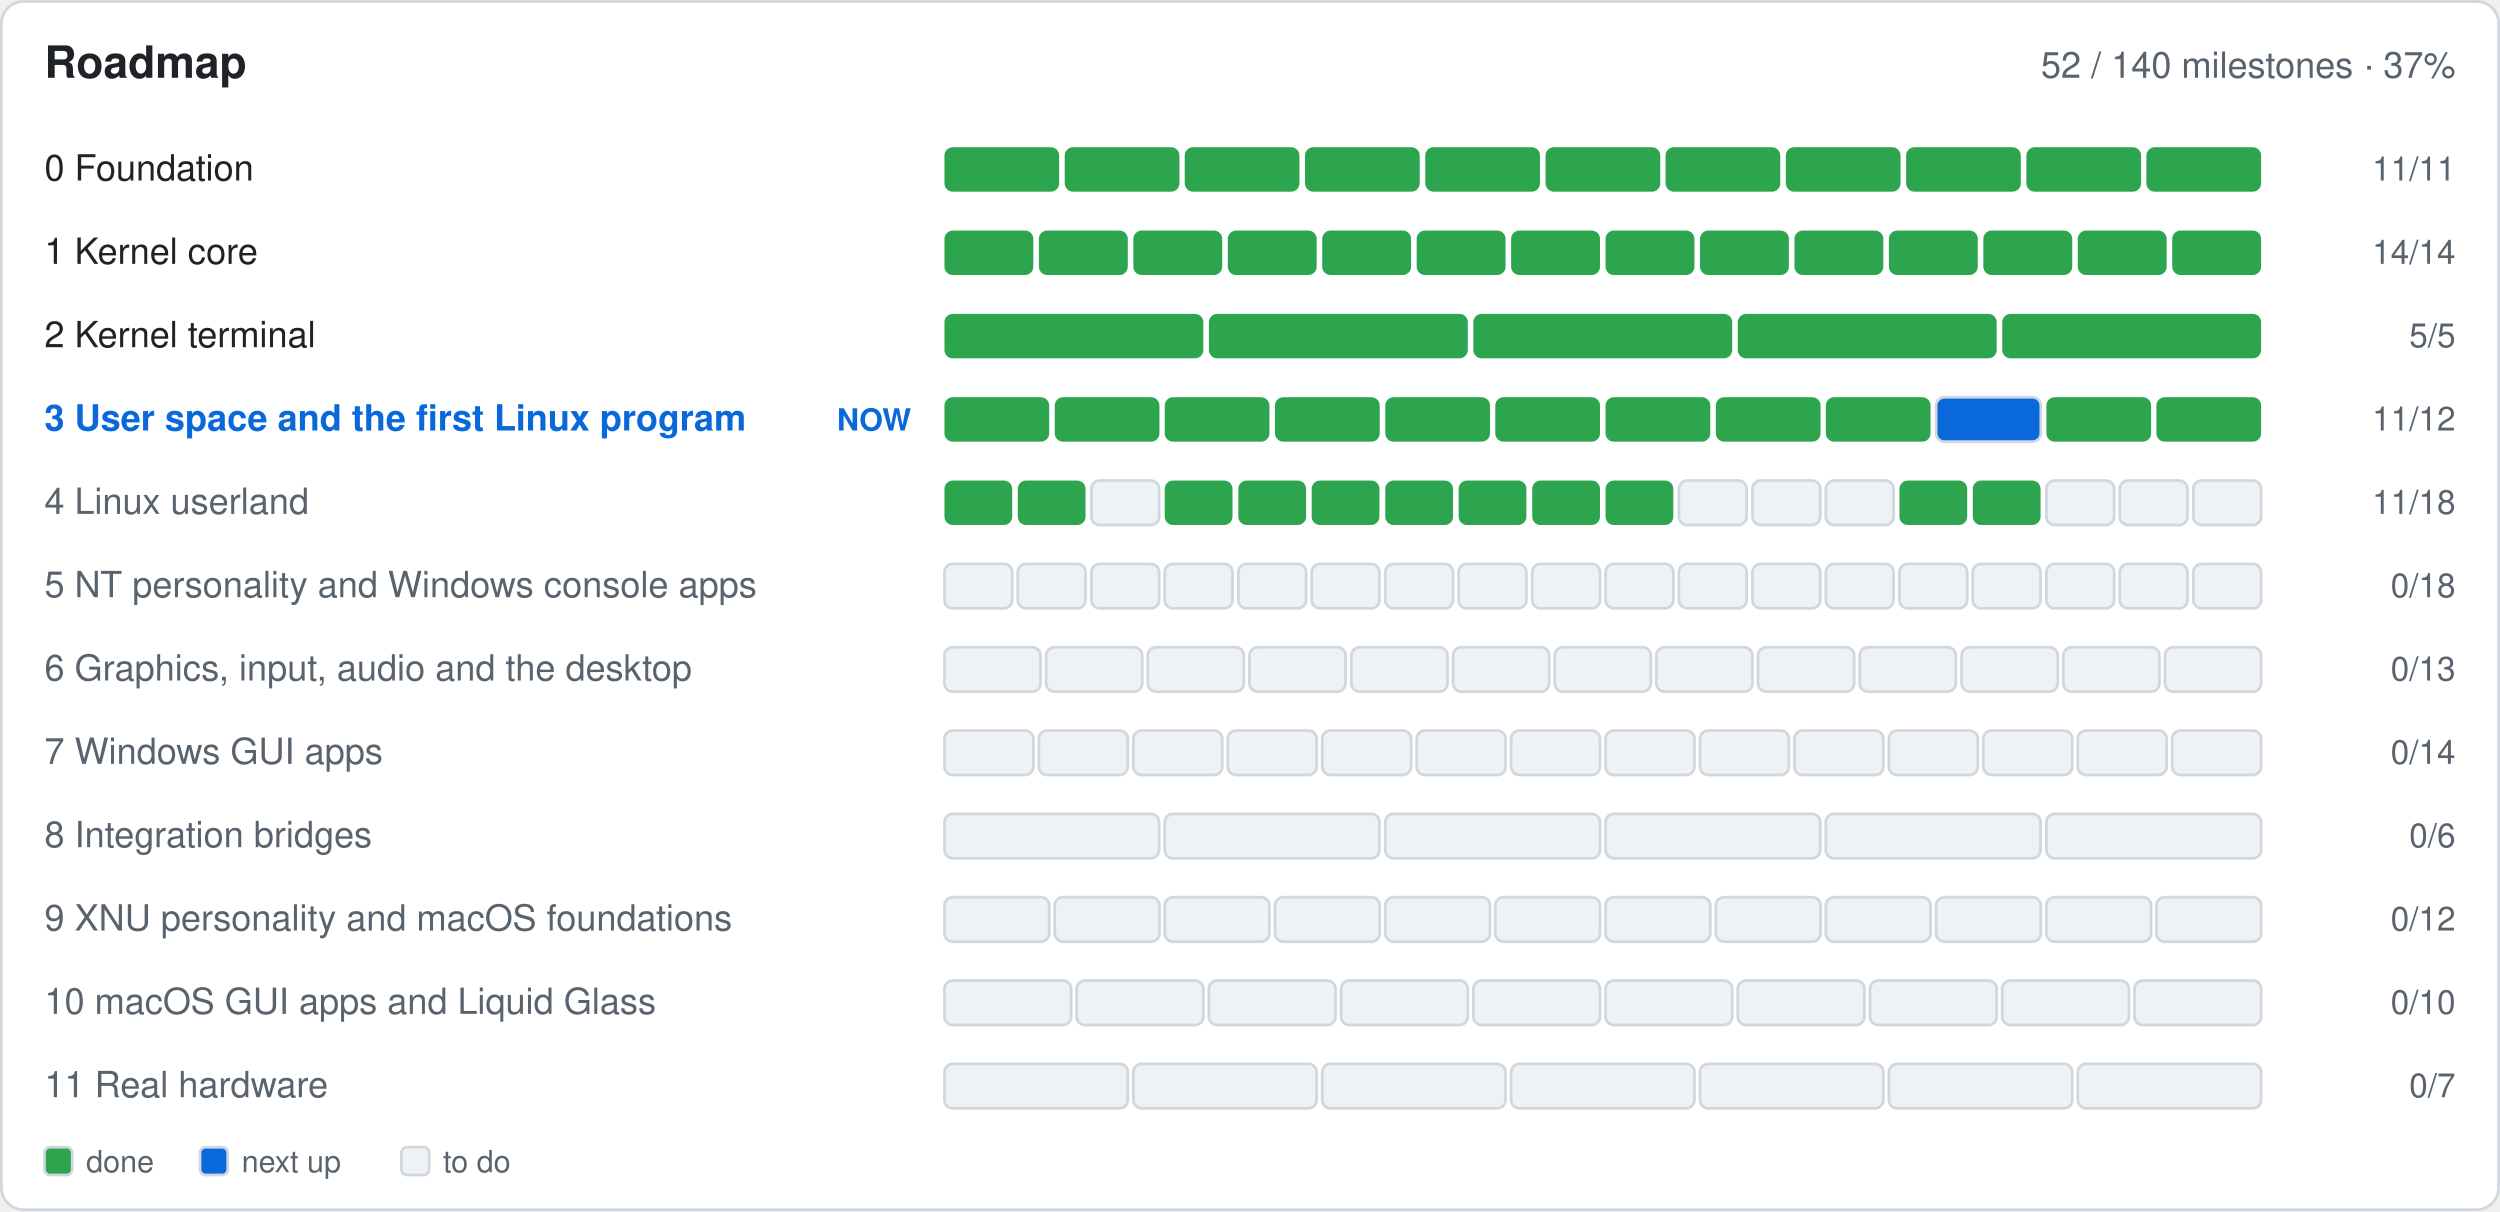
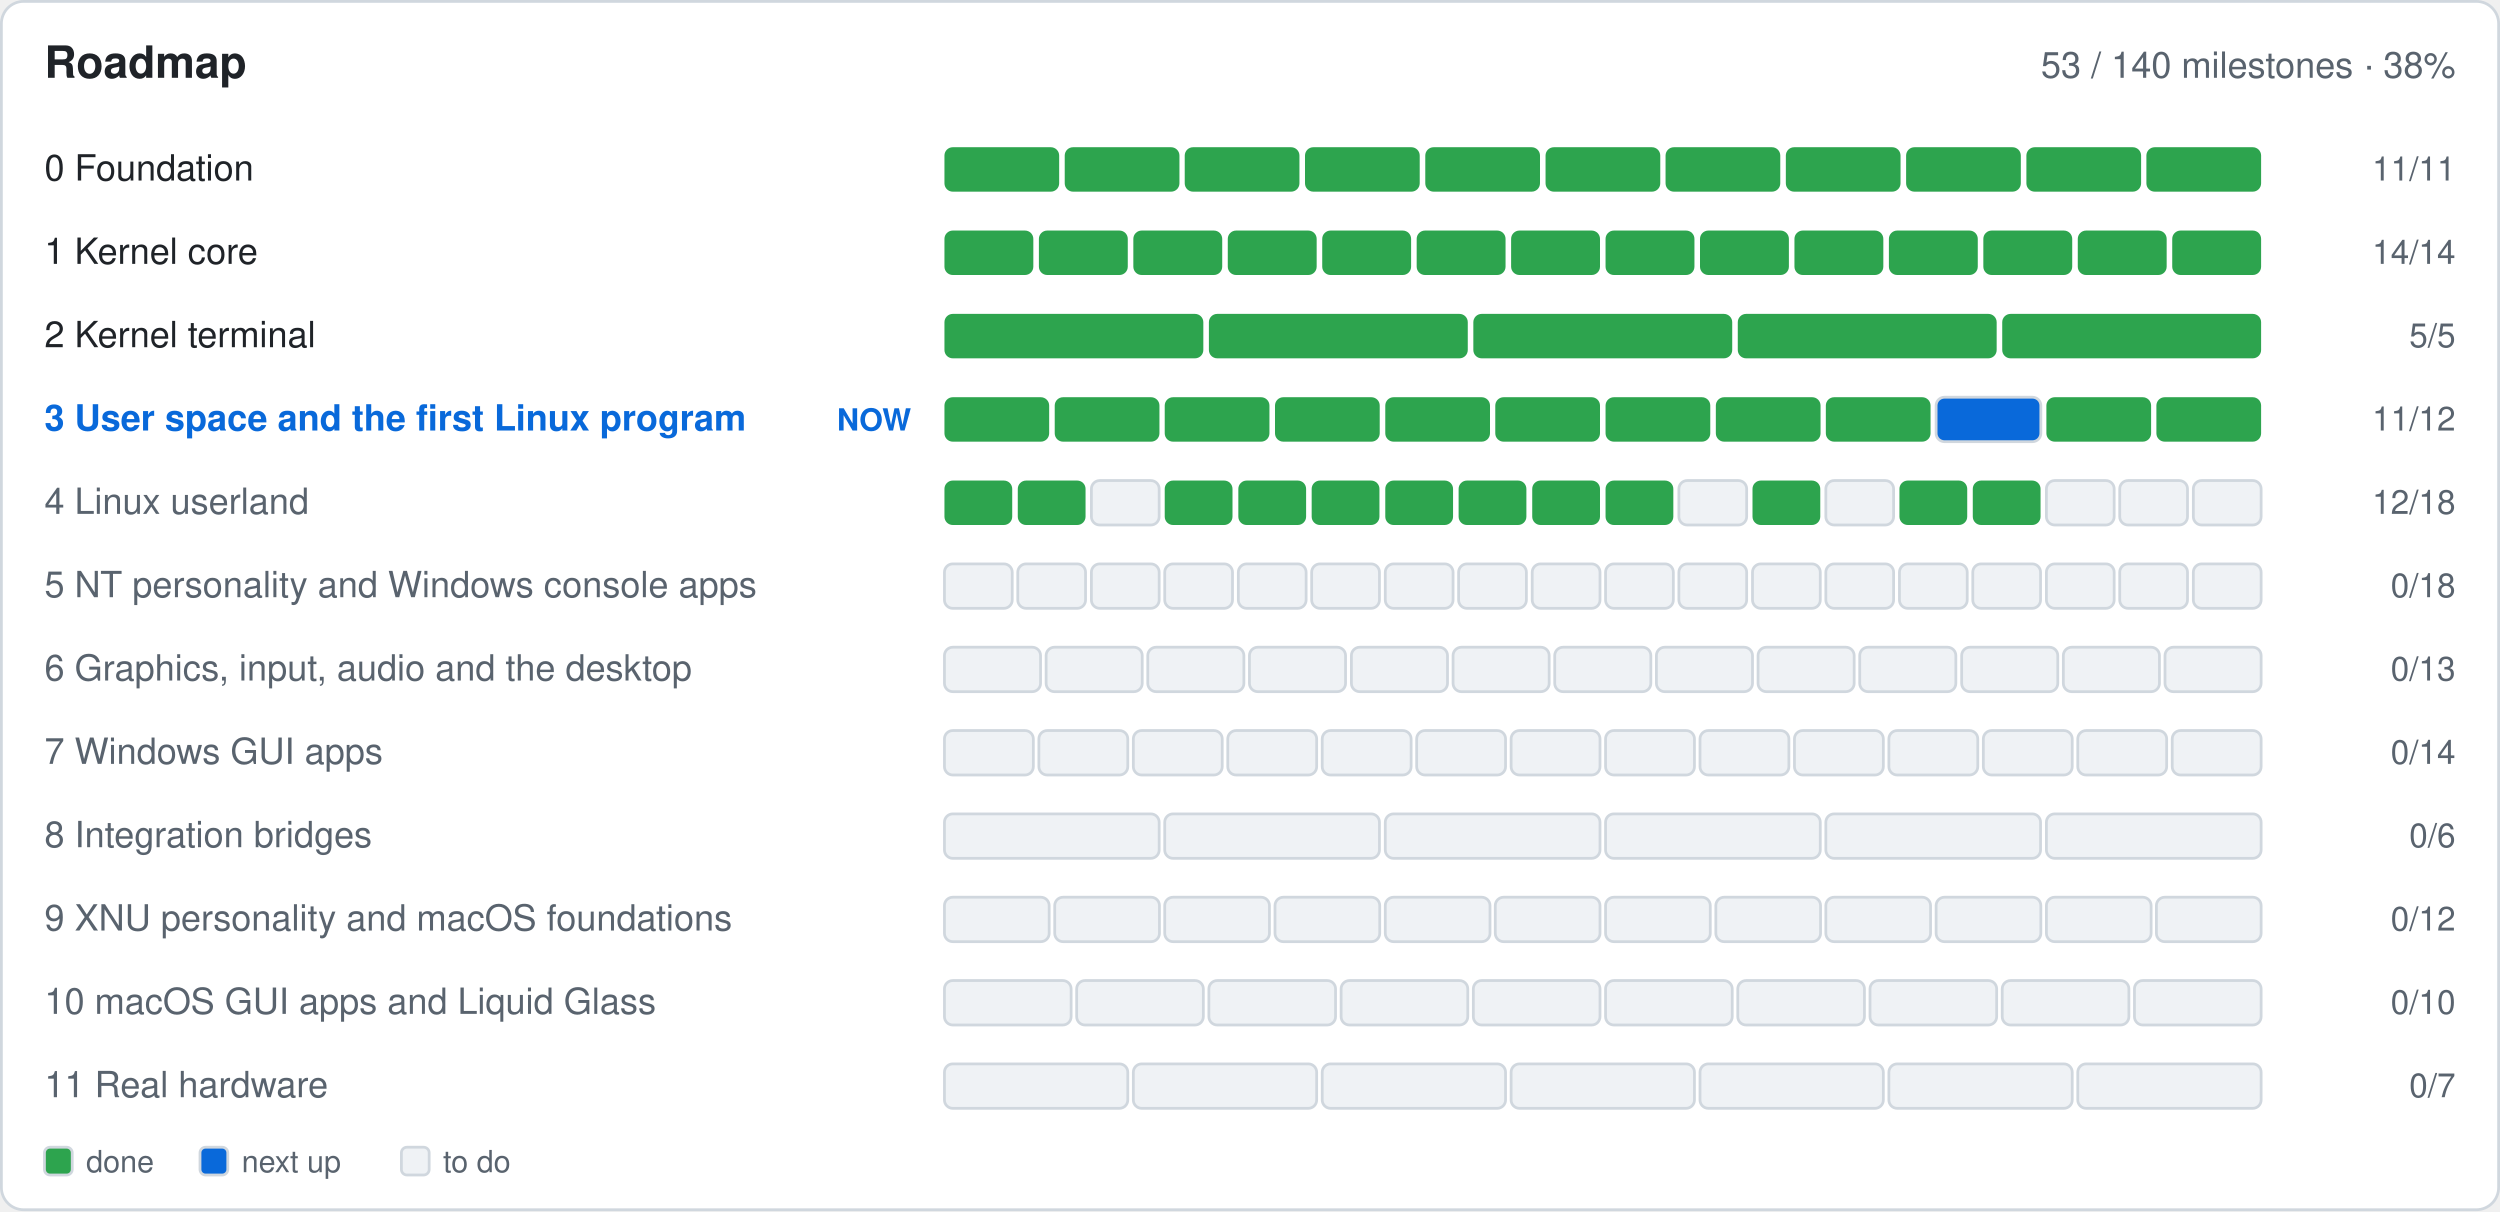
- <svg xmlns="http://www.w3.org/2000/svg" width="900" height="436" viewBox="0 0 900 436" role="img" aria-label="Roadmap: 52 of 140 milestones done">
+ <svg xmlns="http://www.w3.org/2000/svg" width="900" height="436" viewBox="0 0 900 436" role="img" aria-label="Roadmap: 53 of 140 milestones done">
  <rect x="0.5" y="0.5" width="899.0" height="435.0" fill="#ffffff" rx="8" stroke="#d0d7de" />
  <text x="16.0" y="28.0" font-family="-apple-system,BlinkMacSystemFont,'Segoe UI',Helvetica,Arial,sans-serif" font-size="16" font-weight="600" fill="#1f2328" text-anchor="start">Roadmap</text>
-   <text x="884.0" y="28.0" font-family="-apple-system,BlinkMacSystemFont,'Segoe UI',Helvetica,Arial,sans-serif" font-size="13" font-weight="400" fill="#59636e" text-anchor="end">52 / 140 milestones · 37%</text>
+   <text x="884.0" y="28.0" font-family="-apple-system,BlinkMacSystemFont,'Segoe UI',Helvetica,Arial,sans-serif" font-size="13" font-weight="400" fill="#59636e" text-anchor="end">53 / 140 milestones · 38%</text>
  <text x="16.0" y="65.0" font-family="-apple-system,BlinkMacSystemFont,'Segoe UI',Helvetica,Arial,sans-serif" font-size="13" font-weight="400" fill="#1f2328" text-anchor="start"> 0  Foundation</text>
  <g>
    <rect x="340.0" y="53.0" width="41.3" height="16.0" fill="#2da44e" rx="3" />
  </g>
  <g>
    <rect x="383.3" y="53.0" width="41.3" height="16.0" fill="#2da44e" rx="3" />
  </g>
  <g>
    <rect x="426.5" y="53.0" width="41.3" height="16.0" fill="#2da44e" rx="3" />
  </g>
  <g>
    <rect x="469.8" y="53.0" width="41.3" height="16.0" fill="#2da44e" rx="3" />
  </g>
  <g>
    <rect x="513.1" y="53.0" width="41.3" height="16.0" fill="#2da44e" rx="3" />
  </g>
  <g>
    <rect x="556.4" y="53.0" width="41.3" height="16.0" fill="#2da44e" rx="3" />
  </g>
  <g>
    <rect x="599.6" y="53.0" width="41.3" height="16.0" fill="#2da44e" rx="3" />
  </g>
  <g>
    <rect x="642.9" y="53.0" width="41.3" height="16.0" fill="#2da44e" rx="3" />
  </g>
  <g>
    <rect x="686.2" y="53.0" width="41.3" height="16.0" fill="#2da44e" rx="3" />
  </g>
  <g>
    <rect x="729.5" y="53.0" width="41.3" height="16.0" fill="#2da44e" rx="3" />
  </g>
  <g>
    <rect x="772.7" y="53.0" width="41.3" height="16.0" fill="#2da44e" rx="3" />
  </g>
  <text x="884.0" y="65.0" font-family="-apple-system,BlinkMacSystemFont,'Segoe UI',Helvetica,Arial,sans-serif" font-size="12" font-weight="400" fill="#59636e" text-anchor="end">11/11</text>
  <text x="16.0" y="95.0" font-family="-apple-system,BlinkMacSystemFont,'Segoe UI',Helvetica,Arial,sans-serif" font-size="13" font-weight="400" fill="#1f2328" text-anchor="start"> 1  Kernel core</text>
  <g>
    <rect x="340.0" y="83.0" width="32.0" height="16.0" fill="#2da44e" rx="3" />
  </g>
  <g>
    <rect x="374.0" y="83.0" width="32.0" height="16.0" fill="#2da44e" rx="3" />
  </g>
  <g>
    <rect x="408.0" y="83.0" width="32.0" height="16.0" fill="#2da44e" rx="3" />
  </g>
  <g>
    <rect x="442.0" y="83.0" width="32.0" height="16.0" fill="#2da44e" rx="3" />
  </g>
  <g>
    <rect x="476.0" y="83.0" width="32.0" height="16.0" fill="#2da44e" rx="3" />
  </g>
  <g>
    <rect x="510.0" y="83.0" width="32.0" height="16.0" fill="#2da44e" rx="3" />
  </g>
  <g>
    <rect x="544.0" y="83.0" width="32.0" height="16.0" fill="#2da44e" rx="3" />
  </g>
  <g>
    <rect x="578.0" y="83.0" width="32.0" height="16.0" fill="#2da44e" rx="3" />
  </g>
  <g>
    <rect x="612.0" y="83.0" width="32.0" height="16.0" fill="#2da44e" rx="3" />
  </g>
  <g>
    <rect x="646.0" y="83.0" width="32.0" height="16.0" fill="#2da44e" rx="3" />
  </g>
  <g>
    <rect x="680.0" y="83.0" width="32.0" height="16.0" fill="#2da44e" rx="3" />
  </g>
  <g>
    <rect x="714.0" y="83.0" width="32.0" height="16.0" fill="#2da44e" rx="3" />
  </g>
  <g>
    <rect x="748.0" y="83.0" width="32.0" height="16.0" fill="#2da44e" rx="3" />
  </g>
  <g>
    <rect x="782.0" y="83.0" width="32.0" height="16.0" fill="#2da44e" rx="3" />
  </g>
  <text x="884.0" y="95.0" font-family="-apple-system,BlinkMacSystemFont,'Segoe UI',Helvetica,Arial,sans-serif" font-size="12" font-weight="400" fill="#59636e" text-anchor="end">14/14</text>
  <text x="16.0" y="125.0" font-family="-apple-system,BlinkMacSystemFont,'Segoe UI',Helvetica,Arial,sans-serif" font-size="13" font-weight="400" fill="#1f2328" text-anchor="start"> 2  Kernel terminal</text>
  <g>
    <rect x="340.0" y="113.0" width="93.2" height="16.0" fill="#2da44e" rx="3" />
  </g>
  <g>
    <rect x="435.2" y="113.0" width="93.2" height="16.0" fill="#2da44e" rx="3" />
  </g>
  <g>
    <rect x="530.4" y="113.0" width="93.2" height="16.0" fill="#2da44e" rx="3" />
  </g>
  <g>
    <rect x="625.6" y="113.0" width="93.2" height="16.0" fill="#2da44e" rx="3" />
  </g>
  <g>
    <rect x="720.8" y="113.0" width="93.2" height="16.0" fill="#2da44e" rx="3" />
  </g>
  <text x="884.0" y="125.0" font-family="-apple-system,BlinkMacSystemFont,'Segoe UI',Helvetica,Arial,sans-serif" font-size="12" font-weight="400" fill="#59636e" text-anchor="end">5/5</text>
  <text x="16.0" y="155.0" font-family="-apple-system,BlinkMacSystemFont,'Segoe UI',Helvetica,Arial,sans-serif" font-size="13" font-weight="600" fill="#0969da" text-anchor="start"> 3  User space and the first Linux program</text>
  <text x="328.0" y="155.0" font-family="-apple-system,BlinkMacSystemFont,'Segoe UI',Helvetica,Arial,sans-serif" font-size="11" font-weight="600" fill="#0969da" text-anchor="end">NOW</text>
  <g>
    <rect x="340.0" y="143.0" width="37.7" height="16.0" fill="#2da44e" rx="3" />
  </g>
  <g>
    <rect x="379.7" y="143.0" width="37.7" height="16.0" fill="#2da44e" rx="3" />
  </g>
  <g>
    <rect x="419.3" y="143.0" width="37.7" height="16.0" fill="#2da44e" rx="3" />
  </g>
  <g>
    <rect x="459.0" y="143.0" width="37.7" height="16.0" fill="#2da44e" rx="3" />
  </g>
  <g>
    <rect x="498.7" y="143.0" width="37.7" height="16.0" fill="#2da44e" rx="3" />
  </g>
  <g>
    <rect x="538.3" y="143.0" width="37.7" height="16.0" fill="#2da44e" rx="3" />
  </g>
  <g>
    <rect x="578.0" y="143.0" width="37.7" height="16.0" fill="#2da44e" rx="3" />
  </g>
  <g>
    <rect x="617.7" y="143.0" width="37.7" height="16.0" fill="#2da44e" rx="3" />
  </g>
  <g>
    <rect x="657.3" y="143.0" width="37.7" height="16.0" fill="#2da44e" rx="3" />
  </g>
  <g>
    <rect x="697.0" y="143.0" width="37.7" height="16.0" fill="#0969da" rx="3" stroke="#d0d7de" />
  </g>
  <g>
    <rect x="736.7" y="143.0" width="37.7" height="16.0" fill="#2da44e" rx="3" />
  </g>
  <g>
    <rect x="776.3" y="143.0" width="37.7" height="16.0" fill="#2da44e" rx="3" />
  </g>
  <text x="884.0" y="155.0" font-family="-apple-system,BlinkMacSystemFont,'Segoe UI',Helvetica,Arial,sans-serif" font-size="12" font-weight="400" fill="#59636e" text-anchor="end">11/12</text>
  <text x="16.0" y="185.0" font-family="-apple-system,BlinkMacSystemFont,'Segoe UI',Helvetica,Arial,sans-serif" font-size="13" font-weight="400" fill="#59636e" text-anchor="start"> 4  Linux userland</text>
  <g>
    <rect x="340.0" y="173.0" width="24.4" height="16.0" fill="#2da44e" rx="3" />
  </g>
  <g>
    <rect x="366.4" y="173.0" width="24.4" height="16.0" fill="#2da44e" rx="3" />
  </g>
  <g>
    <rect x="392.9" y="173.0" width="24.4" height="16.0" fill="#eff2f5" rx="3" stroke="#d0d7de" />
  </g>
  <g>
    <rect x="419.3" y="173.0" width="24.4" height="16.0" fill="#2da44e" rx="3" />
  </g>
  <g>
    <rect x="445.8" y="173.0" width="24.4" height="16.0" fill="#2da44e" rx="3" />
  </g>
  <g>
    <rect x="472.2" y="173.0" width="24.4" height="16.0" fill="#2da44e" rx="3" />
  </g>
  <g>
    <rect x="498.7" y="173.0" width="24.4" height="16.0" fill="#2da44e" rx="3" />
  </g>
  <g>
    <rect x="525.1" y="173.0" width="24.4" height="16.0" fill="#2da44e" rx="3" />
  </g>
  <g>
    <rect x="551.6" y="173.0" width="24.4" height="16.0" fill="#2da44e" rx="3" />
  </g>
  <g>
    <rect x="578.0" y="173.0" width="24.4" height="16.0" fill="#2da44e" rx="3" />
  </g>
  <g>
    <rect x="604.4" y="173.0" width="24.4" height="16.0" fill="#eff2f5" rx="3" stroke="#d0d7de" />
  </g>
  <g>
-     <rect x="630.9" y="173.0" width="24.4" height="16.0" fill="#eff2f5" rx="3" stroke="#d0d7de" />
+     <rect x="630.9" y="173.0" width="24.4" height="16.0" fill="#2da44e" rx="3" />
  </g>
  <g>
    <rect x="657.3" y="173.0" width="24.4" height="16.0" fill="#eff2f5" rx="3" stroke="#d0d7de" />
  </g>
  <g>
    <rect x="683.8" y="173.0" width="24.4" height="16.0" fill="#2da44e" rx="3" />
  </g>
  <g>
    <rect x="710.2" y="173.0" width="24.4" height="16.0" fill="#2da44e" rx="3" />
  </g>
  <g>
    <rect x="736.7" y="173.0" width="24.4" height="16.0" fill="#eff2f5" rx="3" stroke="#d0d7de" />
  </g>
  <g>
    <rect x="763.1" y="173.0" width="24.4" height="16.0" fill="#eff2f5" rx="3" stroke="#d0d7de" />
  </g>
  <g>
    <rect x="789.6" y="173.0" width="24.4" height="16.0" fill="#eff2f5" rx="3" stroke="#d0d7de" />
  </g>
-   <text x="884.0" y="185.0" font-family="-apple-system,BlinkMacSystemFont,'Segoe UI',Helvetica,Arial,sans-serif" font-size="12" font-weight="400" fill="#59636e" text-anchor="end">11/18</text>
+   <text x="884.0" y="185.0" font-family="-apple-system,BlinkMacSystemFont,'Segoe UI',Helvetica,Arial,sans-serif" font-size="12" font-weight="400" fill="#59636e" text-anchor="end">12/18</text>
  <text x="16.0" y="215.0" font-family="-apple-system,BlinkMacSystemFont,'Segoe UI',Helvetica,Arial,sans-serif" font-size="13" font-weight="400" fill="#59636e" text-anchor="start"> 5  NT personality and Windows console apps</text>
  <g>
    <rect x="340.0" y="203.0" width="24.4" height="16.0" fill="#eff2f5" rx="3" stroke="#d0d7de" />
  </g>
  <g>
    <rect x="366.4" y="203.0" width="24.4" height="16.0" fill="#eff2f5" rx="3" stroke="#d0d7de" />
  </g>
  <g>
    <rect x="392.9" y="203.0" width="24.4" height="16.0" fill="#eff2f5" rx="3" stroke="#d0d7de" />
  </g>
  <g>
    <rect x="419.3" y="203.0" width="24.4" height="16.0" fill="#eff2f5" rx="3" stroke="#d0d7de" />
  </g>
  <g>
    <rect x="445.8" y="203.0" width="24.4" height="16.0" fill="#eff2f5" rx="3" stroke="#d0d7de" />
  </g>
  <g>
    <rect x="472.2" y="203.0" width="24.4" height="16.0" fill="#eff2f5" rx="3" stroke="#d0d7de" />
  </g>
  <g>
    <rect x="498.7" y="203.0" width="24.4" height="16.0" fill="#eff2f5" rx="3" stroke="#d0d7de" />
  </g>
  <g>
    <rect x="525.1" y="203.0" width="24.4" height="16.0" fill="#eff2f5" rx="3" stroke="#d0d7de" />
  </g>
  <g>
    <rect x="551.6" y="203.0" width="24.4" height="16.0" fill="#eff2f5" rx="3" stroke="#d0d7de" />
  </g>
  <g>
    <rect x="578.0" y="203.0" width="24.4" height="16.0" fill="#eff2f5" rx="3" stroke="#d0d7de" />
  </g>
  <g>
    <rect x="604.4" y="203.0" width="24.4" height="16.0" fill="#eff2f5" rx="3" stroke="#d0d7de" />
  </g>
  <g>
    <rect x="630.9" y="203.0" width="24.4" height="16.0" fill="#eff2f5" rx="3" stroke="#d0d7de" />
  </g>
  <g>
    <rect x="657.3" y="203.0" width="24.4" height="16.0" fill="#eff2f5" rx="3" stroke="#d0d7de" />
  </g>
  <g>
    <rect x="683.8" y="203.0" width="24.4" height="16.0" fill="#eff2f5" rx="3" stroke="#d0d7de" />
  </g>
  <g>
    <rect x="710.2" y="203.0" width="24.4" height="16.0" fill="#eff2f5" rx="3" stroke="#d0d7de" />
  </g>
  <g>
    <rect x="736.7" y="203.0" width="24.4" height="16.0" fill="#eff2f5" rx="3" stroke="#d0d7de" />
  </g>
  <g>
    <rect x="763.1" y="203.0" width="24.4" height="16.0" fill="#eff2f5" rx="3" stroke="#d0d7de" />
  </g>
  <g>
    <rect x="789.6" y="203.0" width="24.4" height="16.0" fill="#eff2f5" rx="3" stroke="#d0d7de" />
  </g>
  <text x="884.0" y="215.0" font-family="-apple-system,BlinkMacSystemFont,'Segoe UI',Helvetica,Arial,sans-serif" font-size="12" font-weight="400" fill="#59636e" text-anchor="end">0/18</text>
  <text x="16.0" y="245.0" font-family="-apple-system,BlinkMacSystemFont,'Segoe UI',Helvetica,Arial,sans-serif" font-size="13" font-weight="400" fill="#59636e" text-anchor="start"> 6  Graphics, input, audio and the desktop</text>
  <g>
    <rect x="340.0" y="233.0" width="34.6" height="16.0" fill="#eff2f5" rx="3" stroke="#d0d7de" />
  </g>
  <g>
    <rect x="376.6" y="233.0" width="34.6" height="16.0" fill="#eff2f5" rx="3" stroke="#d0d7de" />
  </g>
  <g>
    <rect x="413.2" y="233.0" width="34.6" height="16.0" fill="#eff2f5" rx="3" stroke="#d0d7de" />
  </g>
  <g>
    <rect x="449.8" y="233.0" width="34.6" height="16.0" fill="#eff2f5" rx="3" stroke="#d0d7de" />
  </g>
  <g>
    <rect x="486.5" y="233.0" width="34.6" height="16.0" fill="#eff2f5" rx="3" stroke="#d0d7de" />
  </g>
  <g>
    <rect x="523.1" y="233.0" width="34.6" height="16.0" fill="#eff2f5" rx="3" stroke="#d0d7de" />
  </g>
  <g>
    <rect x="559.7" y="233.0" width="34.6" height="16.0" fill="#eff2f5" rx="3" stroke="#d0d7de" />
  </g>
  <g>
    <rect x="596.3" y="233.0" width="34.6" height="16.0" fill="#eff2f5" rx="3" stroke="#d0d7de" />
  </g>
  <g>
    <rect x="632.9" y="233.0" width="34.6" height="16.0" fill="#eff2f5" rx="3" stroke="#d0d7de" />
  </g>
  <g>
    <rect x="669.5" y="233.0" width="34.6" height="16.0" fill="#eff2f5" rx="3" stroke="#d0d7de" />
  </g>
  <g>
    <rect x="706.2" y="233.0" width="34.6" height="16.0" fill="#eff2f5" rx="3" stroke="#d0d7de" />
  </g>
  <g>
    <rect x="742.8" y="233.0" width="34.6" height="16.0" fill="#eff2f5" rx="3" stroke="#d0d7de" />
  </g>
  <g>
    <rect x="779.4" y="233.0" width="34.6" height="16.0" fill="#eff2f5" rx="3" stroke="#d0d7de" />
  </g>
  <text x="884.0" y="245.0" font-family="-apple-system,BlinkMacSystemFont,'Segoe UI',Helvetica,Arial,sans-serif" font-size="12" font-weight="400" fill="#59636e" text-anchor="end">0/13</text>
  <text x="16.0" y="275.0" font-family="-apple-system,BlinkMacSystemFont,'Segoe UI',Helvetica,Arial,sans-serif" font-size="13" font-weight="400" fill="#59636e" text-anchor="start"> 7  Windows GUI apps</text>
  <g>
    <rect x="340.0" y="263.0" width="32.0" height="16.0" fill="#eff2f5" rx="3" stroke="#d0d7de" />
  </g>
  <g>
    <rect x="374.0" y="263.0" width="32.0" height="16.0" fill="#eff2f5" rx="3" stroke="#d0d7de" />
  </g>
  <g>
    <rect x="408.0" y="263.0" width="32.0" height="16.0" fill="#eff2f5" rx="3" stroke="#d0d7de" />
  </g>
  <g>
    <rect x="442.0" y="263.0" width="32.0" height="16.0" fill="#eff2f5" rx="3" stroke="#d0d7de" />
  </g>
  <g>
    <rect x="476.0" y="263.0" width="32.0" height="16.0" fill="#eff2f5" rx="3" stroke="#d0d7de" />
  </g>
  <g>
    <rect x="510.0" y="263.0" width="32.0" height="16.0" fill="#eff2f5" rx="3" stroke="#d0d7de" />
  </g>
  <g>
    <rect x="544.0" y="263.0" width="32.0" height="16.0" fill="#eff2f5" rx="3" stroke="#d0d7de" />
  </g>
  <g>
    <rect x="578.0" y="263.0" width="32.0" height="16.0" fill="#eff2f5" rx="3" stroke="#d0d7de" />
  </g>
  <g>
    <rect x="612.0" y="263.0" width="32.0" height="16.0" fill="#eff2f5" rx="3" stroke="#d0d7de" />
  </g>
  <g>
    <rect x="646.0" y="263.0" width="32.0" height="16.0" fill="#eff2f5" rx="3" stroke="#d0d7de" />
  </g>
  <g>
    <rect x="680.0" y="263.0" width="32.0" height="16.0" fill="#eff2f5" rx="3" stroke="#d0d7de" />
  </g>
  <g>
    <rect x="714.0" y="263.0" width="32.0" height="16.0" fill="#eff2f5" rx="3" stroke="#d0d7de" />
  </g>
  <g>
    <rect x="748.0" y="263.0" width="32.0" height="16.0" fill="#eff2f5" rx="3" stroke="#d0d7de" />
  </g>
  <g>
    <rect x="782.0" y="263.0" width="32.0" height="16.0" fill="#eff2f5" rx="3" stroke="#d0d7de" />
  </g>
  <text x="884.0" y="275.0" font-family="-apple-system,BlinkMacSystemFont,'Segoe UI',Helvetica,Arial,sans-serif" font-size="12" font-weight="400" fill="#59636e" text-anchor="end">0/14</text>
  <text x="16.0" y="305.0" font-family="-apple-system,BlinkMacSystemFont,'Segoe UI',Helvetica,Arial,sans-serif" font-size="13" font-weight="400" fill="#59636e" text-anchor="start"> 8  Integration bridges</text>
  <g>
    <rect x="340.0" y="293.0" width="77.3" height="16.0" fill="#eff2f5" rx="3" stroke="#d0d7de" />
  </g>
  <g>
    <rect x="419.3" y="293.0" width="77.3" height="16.0" fill="#eff2f5" rx="3" stroke="#d0d7de" />
  </g>
  <g>
    <rect x="498.7" y="293.0" width="77.3" height="16.0" fill="#eff2f5" rx="3" stroke="#d0d7de" />
  </g>
  <g>
    <rect x="578.0" y="293.0" width="77.3" height="16.0" fill="#eff2f5" rx="3" stroke="#d0d7de" />
  </g>
  <g>
    <rect x="657.3" y="293.0" width="77.3" height="16.0" fill="#eff2f5" rx="3" stroke="#d0d7de" />
  </g>
  <g>
    <rect x="736.7" y="293.0" width="77.3" height="16.0" fill="#eff2f5" rx="3" stroke="#d0d7de" />
  </g>
  <text x="884.0" y="305.0" font-family="-apple-system,BlinkMacSystemFont,'Segoe UI',Helvetica,Arial,sans-serif" font-size="12" font-weight="400" fill="#59636e" text-anchor="end">0/6</text>
  <text x="16.0" y="335.0" font-family="-apple-system,BlinkMacSystemFont,'Segoe UI',Helvetica,Arial,sans-serif" font-size="13" font-weight="400" fill="#59636e" text-anchor="start"> 9  XNU personality and macOS foundations</text>
  <g>
    <rect x="340.0" y="323.0" width="37.7" height="16.0" fill="#eff2f5" rx="3" stroke="#d0d7de" />
  </g>
  <g>
    <rect x="379.7" y="323.0" width="37.7" height="16.0" fill="#eff2f5" rx="3" stroke="#d0d7de" />
  </g>
  <g>
    <rect x="419.3" y="323.0" width="37.7" height="16.0" fill="#eff2f5" rx="3" stroke="#d0d7de" />
  </g>
  <g>
    <rect x="459.0" y="323.0" width="37.7" height="16.0" fill="#eff2f5" rx="3" stroke="#d0d7de" />
  </g>
  <g>
    <rect x="498.7" y="323.0" width="37.7" height="16.0" fill="#eff2f5" rx="3" stroke="#d0d7de" />
  </g>
  <g>
    <rect x="538.3" y="323.0" width="37.7" height="16.0" fill="#eff2f5" rx="3" stroke="#d0d7de" />
  </g>
  <g>
    <rect x="578.0" y="323.0" width="37.7" height="16.0" fill="#eff2f5" rx="3" stroke="#d0d7de" />
  </g>
  <g>
    <rect x="617.7" y="323.0" width="37.7" height="16.0" fill="#eff2f5" rx="3" stroke="#d0d7de" />
  </g>
  <g>
    <rect x="657.3" y="323.0" width="37.7" height="16.0" fill="#eff2f5" rx="3" stroke="#d0d7de" />
  </g>
  <g>
    <rect x="697.0" y="323.0" width="37.7" height="16.0" fill="#eff2f5" rx="3" stroke="#d0d7de" />
  </g>
  <g>
    <rect x="736.7" y="323.0" width="37.7" height="16.0" fill="#eff2f5" rx="3" stroke="#d0d7de" />
  </g>
  <g>
    <rect x="776.3" y="323.0" width="37.7" height="16.0" fill="#eff2f5" rx="3" stroke="#d0d7de" />
  </g>
  <text x="884.0" y="335.0" font-family="-apple-system,BlinkMacSystemFont,'Segoe UI',Helvetica,Arial,sans-serif" font-size="12" font-weight="400" fill="#59636e" text-anchor="end">0/12</text>
  <text x="16.0" y="365.0" font-family="-apple-system,BlinkMacSystemFont,'Segoe UI',Helvetica,Arial,sans-serif" font-size="13" font-weight="400" fill="#59636e" text-anchor="start">10  macOS GUI apps and Liquid Glass</text>
  <g>
    <rect x="340.0" y="353.0" width="45.6" height="16.0" fill="#eff2f5" rx="3" stroke="#d0d7de" />
  </g>
  <g>
    <rect x="387.6" y="353.0" width="45.6" height="16.0" fill="#eff2f5" rx="3" stroke="#d0d7de" />
  </g>
  <g>
    <rect x="435.2" y="353.0" width="45.6" height="16.0" fill="#eff2f5" rx="3" stroke="#d0d7de" />
  </g>
  <g>
    <rect x="482.8" y="353.0" width="45.6" height="16.0" fill="#eff2f5" rx="3" stroke="#d0d7de" />
  </g>
  <g>
    <rect x="530.4" y="353.0" width="45.6" height="16.0" fill="#eff2f5" rx="3" stroke="#d0d7de" />
  </g>
  <g>
    <rect x="578.0" y="353.0" width="45.6" height="16.0" fill="#eff2f5" rx="3" stroke="#d0d7de" />
  </g>
  <g>
    <rect x="625.6" y="353.0" width="45.6" height="16.0" fill="#eff2f5" rx="3" stroke="#d0d7de" />
  </g>
  <g>
    <rect x="673.2" y="353.0" width="45.6" height="16.0" fill="#eff2f5" rx="3" stroke="#d0d7de" />
  </g>
  <g>
    <rect x="720.8" y="353.0" width="45.6" height="16.0" fill="#eff2f5" rx="3" stroke="#d0d7de" />
  </g>
  <g>
    <rect x="768.4" y="353.0" width="45.6" height="16.0" fill="#eff2f5" rx="3" stroke="#d0d7de" />
  </g>
  <text x="884.0" y="365.0" font-family="-apple-system,BlinkMacSystemFont,'Segoe UI',Helvetica,Arial,sans-serif" font-size="12" font-weight="400" fill="#59636e" text-anchor="end">0/10</text>
  <text x="16.0" y="395.0" font-family="-apple-system,BlinkMacSystemFont,'Segoe UI',Helvetica,Arial,sans-serif" font-size="13" font-weight="400" fill="#59636e" text-anchor="start">11  Real hardware</text>
  <g>
    <rect x="340.0" y="383.0" width="66.0" height="16.0" fill="#eff2f5" rx="3" stroke="#d0d7de" />
  </g>
  <g>
    <rect x="408.0" y="383.0" width="66.0" height="16.0" fill="#eff2f5" rx="3" stroke="#d0d7de" />
  </g>
  <g>
    <rect x="476.0" y="383.0" width="66.0" height="16.0" fill="#eff2f5" rx="3" stroke="#d0d7de" />
  </g>
  <g>
    <rect x="544.0" y="383.0" width="66.0" height="16.0" fill="#eff2f5" rx="3" stroke="#d0d7de" />
  </g>
  <g>
    <rect x="612.0" y="383.0" width="66.0" height="16.0" fill="#eff2f5" rx="3" stroke="#d0d7de" />
  </g>
  <g>
    <rect x="680.0" y="383.0" width="66.0" height="16.0" fill="#eff2f5" rx="3" stroke="#d0d7de" />
  </g>
  <g>
    <rect x="748.0" y="383.0" width="66.0" height="16.0" fill="#eff2f5" rx="3" stroke="#d0d7de" />
  </g>
  <text x="884.0" y="395.0" font-family="-apple-system,BlinkMacSystemFont,'Segoe UI',Helvetica,Arial,sans-serif" font-size="12" font-weight="400" fill="#59636e" text-anchor="end">0/7</text>
  <rect x="16.0" y="413.0" width="10.0" height="10.0" fill="#2da44e" rx="2" stroke="#d0d7de" />
  <text x="31.0" y="422.0" font-family="-apple-system,BlinkMacSystemFont,'Segoe UI',Helvetica,Arial,sans-serif" font-size="11" font-weight="400" fill="#59636e" text-anchor="start">done</text>
  <rect x="72.0" y="413.0" width="10.0" height="10.0" fill="#0969da" rx="2" stroke="#d0d7de" />
  <text x="87.0" y="422.0" font-family="-apple-system,BlinkMacSystemFont,'Segoe UI',Helvetica,Arial,sans-serif" font-size="11" font-weight="400" fill="#59636e" text-anchor="start">next up</text>
  <rect x="144.5" y="413.0" width="10.0" height="10.0" fill="#eff2f5" rx="2" stroke="#d0d7de" />
  <text x="159.5" y="422.0" font-family="-apple-system,BlinkMacSystemFont,'Segoe UI',Helvetica,Arial,sans-serif" font-size="11" font-weight="400" fill="#59636e" text-anchor="start">to do</text>
</svg>
